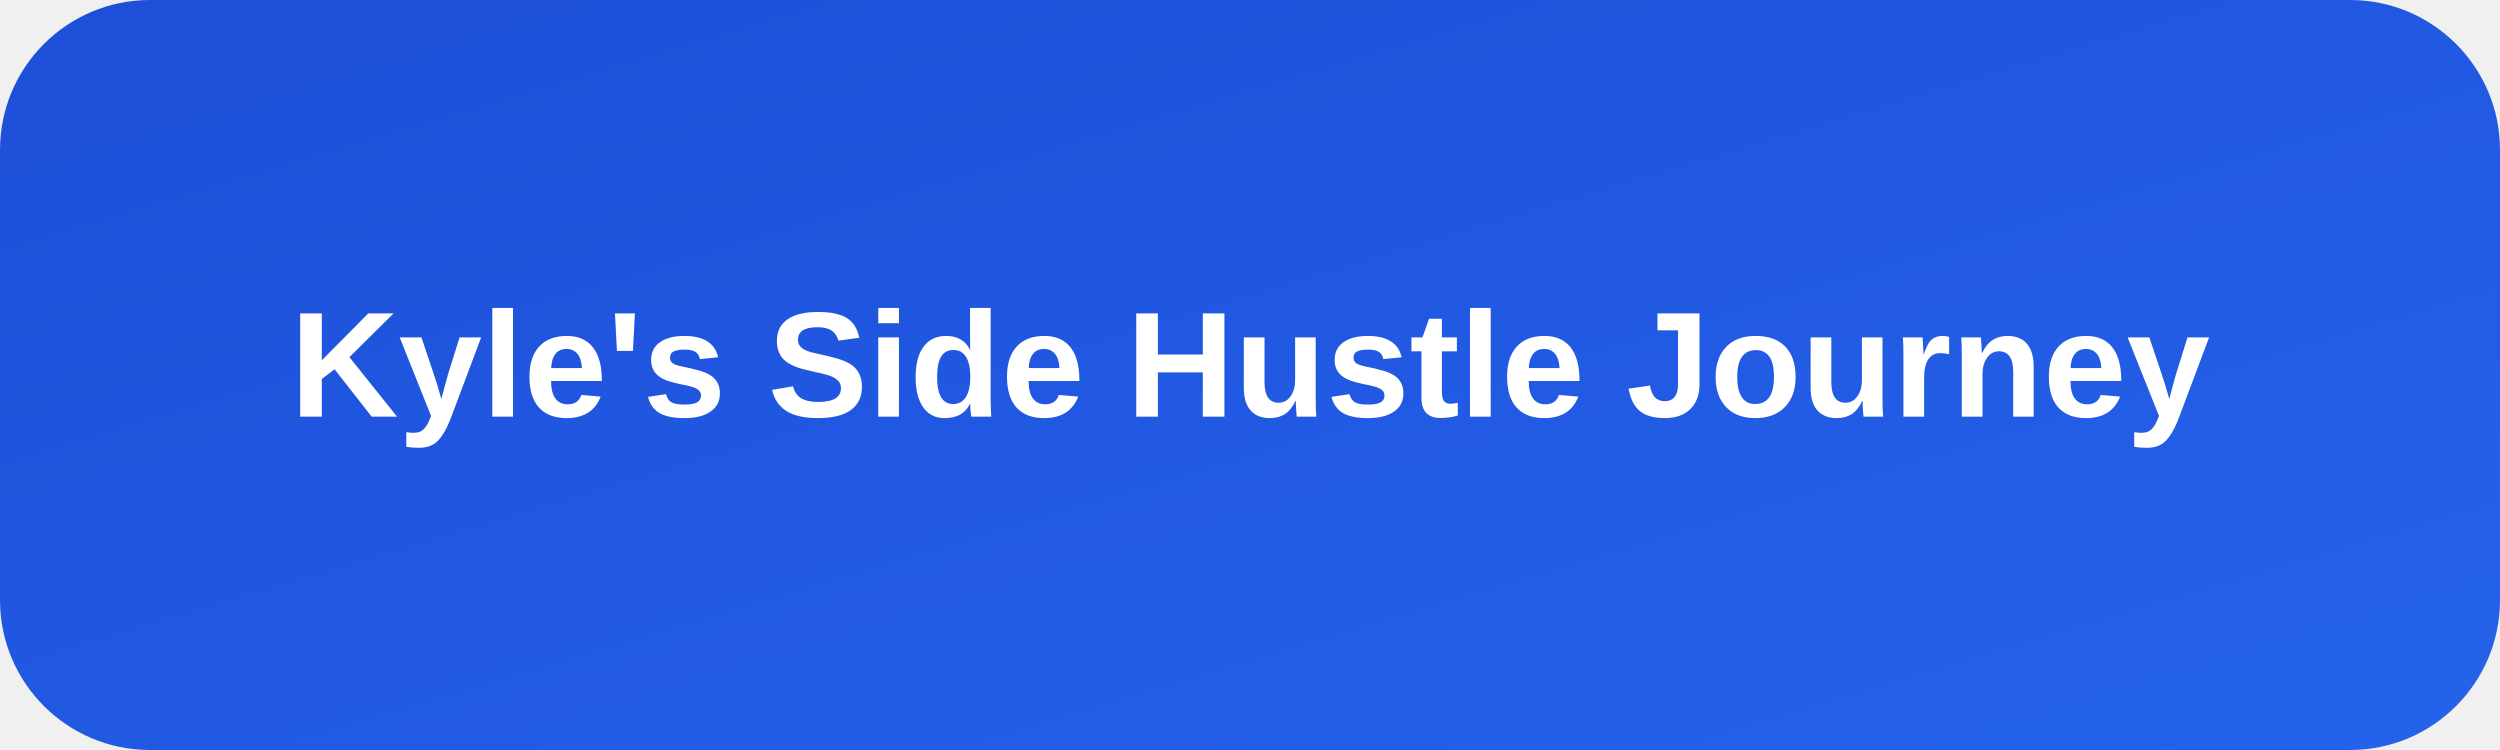
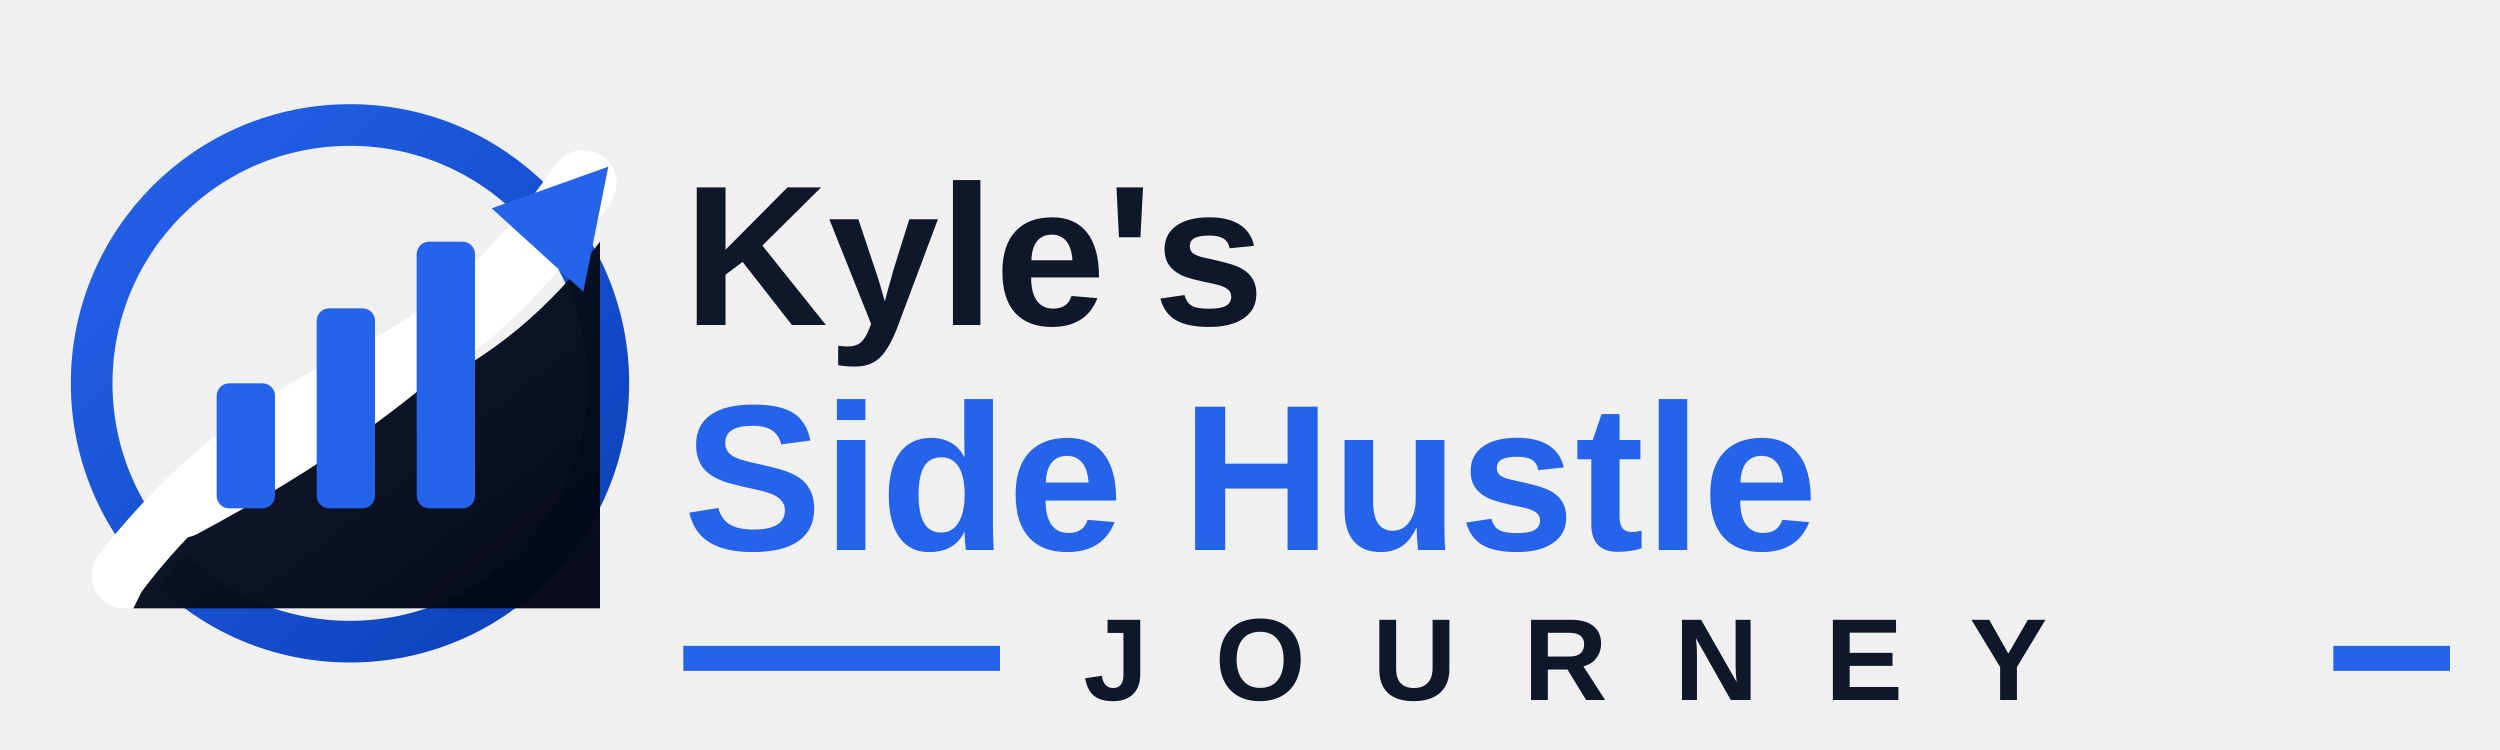
- <svg xmlns="http://www.w3.org/2000/svg" width="300" height="90" viewBox="0 0 300 90">
+ <svg xmlns="http://www.w3.org/2000/svg" width="300" height="90" viewBox="0 0 300 90" role="img" aria-labelledby="title desc">
  <defs>
-     <linearGradient id="grad" x1="0%" y1="0%" x2="100%" y2="100%">
-       <stop offset="0%" stop-color="#1d4ed8" />
-       <stop offset="100%" stop-color="#2563eb" />
+     <linearGradient id="blueGrad" x1="0" y1="0" x2="1" y2="1">
+       <stop offset="0%" stop-color="#2563eb" />
+       <stop offset="100%" stop-color="#0b3fb8" />
+     </linearGradient>
+     <linearGradient id="navyGrad" x1="0" y1="0" x2="1" y2="1">
+       <stop offset="0%" stop-color="#0f172a" />
+       <stop offset="100%" stop-color="#020617" />
    </linearGradient>
  </defs>
-   <rect width="300" height="90" rx="18" fill="url(#grad)" />
-   <text x="150" y="50" text-anchor="middle" font-family="Arial, Helvetica, sans-serif" font-size="18" font-weight="700" fill="#ffffff">
-     Kyle's Side Hustle Journey
-   </text>
+   <g transform="translate(8 12)">
+     <circle cx="34" cy="34" r="31" fill="none" stroke="url(#blueGrad)" stroke-width="5" />
+     <path d="M7 57 C18 43, 29 37, 39 32 C48 27, 55 20, 62 10" fill="none" stroke="#ffffff" stroke-width="8" stroke-linecap="round" />
+     <path d="M9 59 C18 47, 30 39, 42 35 C51 31, 58 25, 64 17 L64 61 L8 61 Z" fill="url(#navyGrad)" opacity="0.98" />
+     <path d="M14 49 C27 42, 42 33, 59 14" fill="none" stroke="#ffffff" stroke-width="7" stroke-linecap="round" />
+     <path d="M51 13 L65 8 L62 23 Z" fill="#2563eb" />
+     <rect x="18" y="34" width="7" height="15" rx="1.5" fill="#2563eb" />
+     <rect x="30" y="25" width="7" height="24" rx="1.5" fill="#2563eb" />
+     <rect x="42" y="17" width="7" height="32" rx="1.5" fill="#2563eb" />
+   </g>
+   <g transform="translate(82 18)">
+     <text x="0" y="21" font-family="Arial, Helvetica, sans-serif" font-size="24" font-weight="800" fill="#0f172a">Kyle's</text>
+     <text x="0" y="48" font-family="Arial, Helvetica, sans-serif" font-size="25" font-weight="800" fill="#2563eb">Side Hustle</text>
+     <line x1="0" y1="61" x2="38" y2="61" stroke="#2563eb" stroke-width="3" />
+     <text x="48" y="66" font-family="Arial, Helvetica, sans-serif" font-size="14" font-weight="700" letter-spacing="8" fill="#0f172a">JOURNEY</text>
+     <line x1="198" y1="61" x2="212" y2="61" stroke="#2563eb" stroke-width="3" />
+   </g>
</svg>
